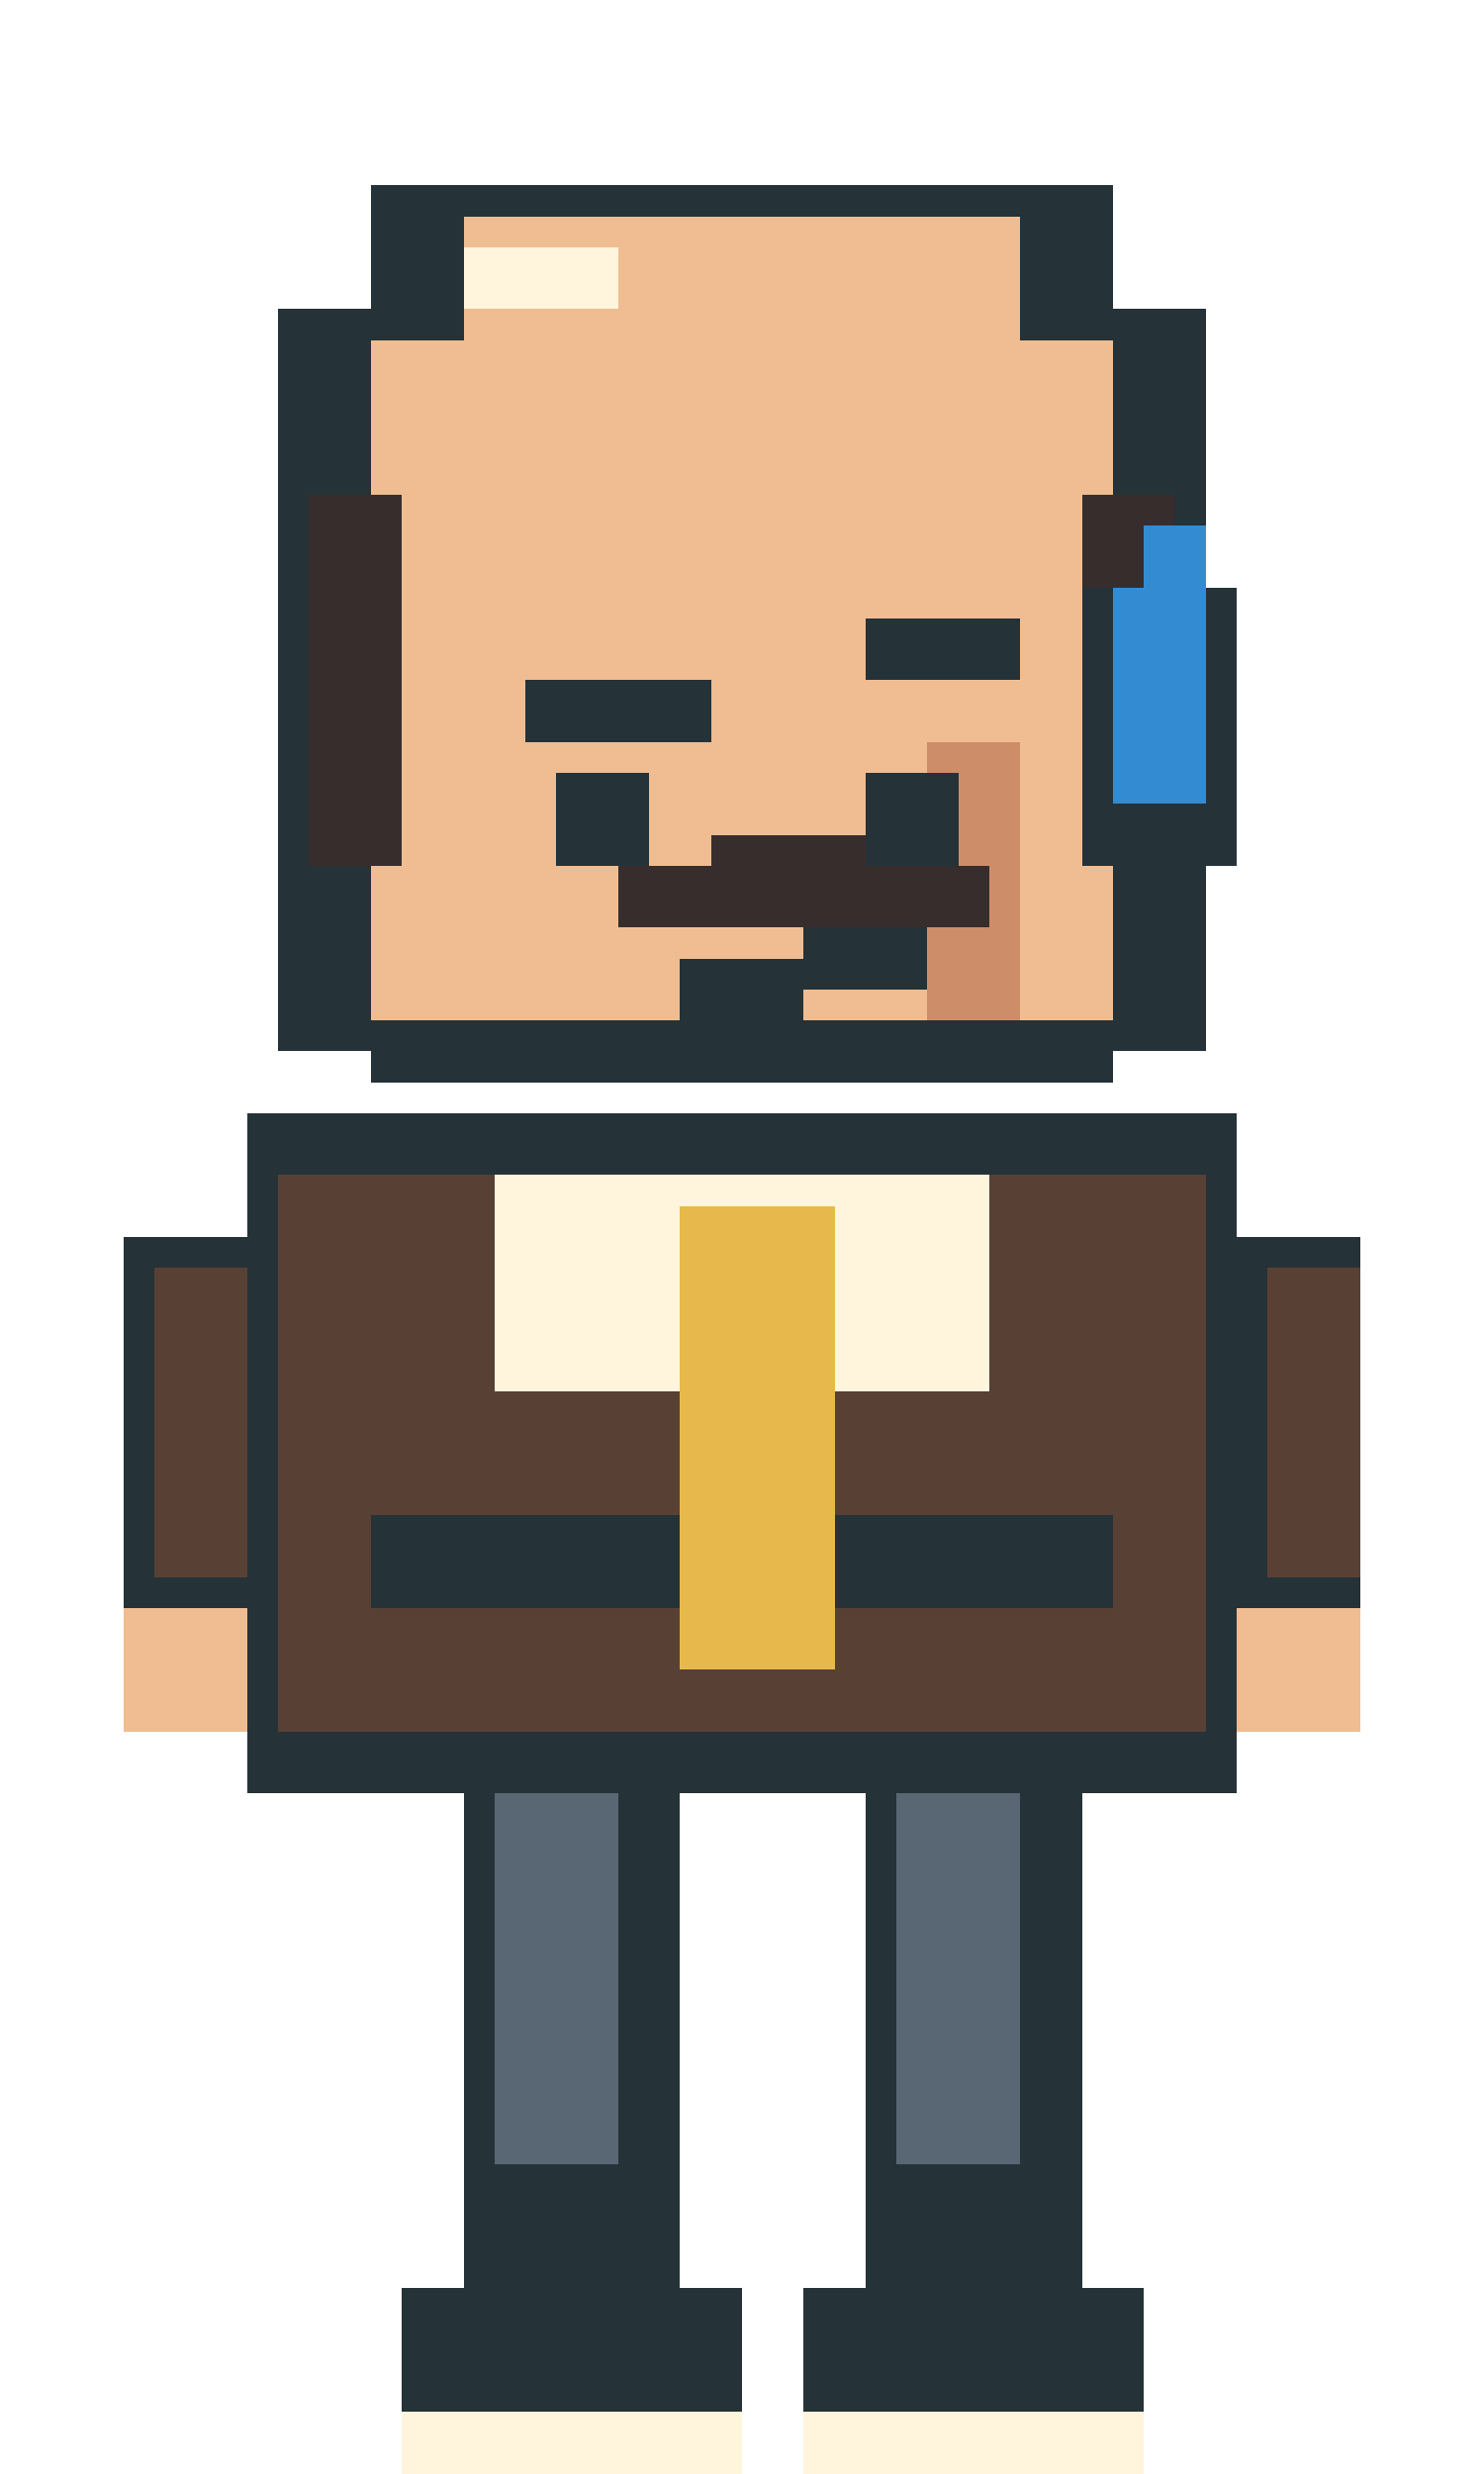
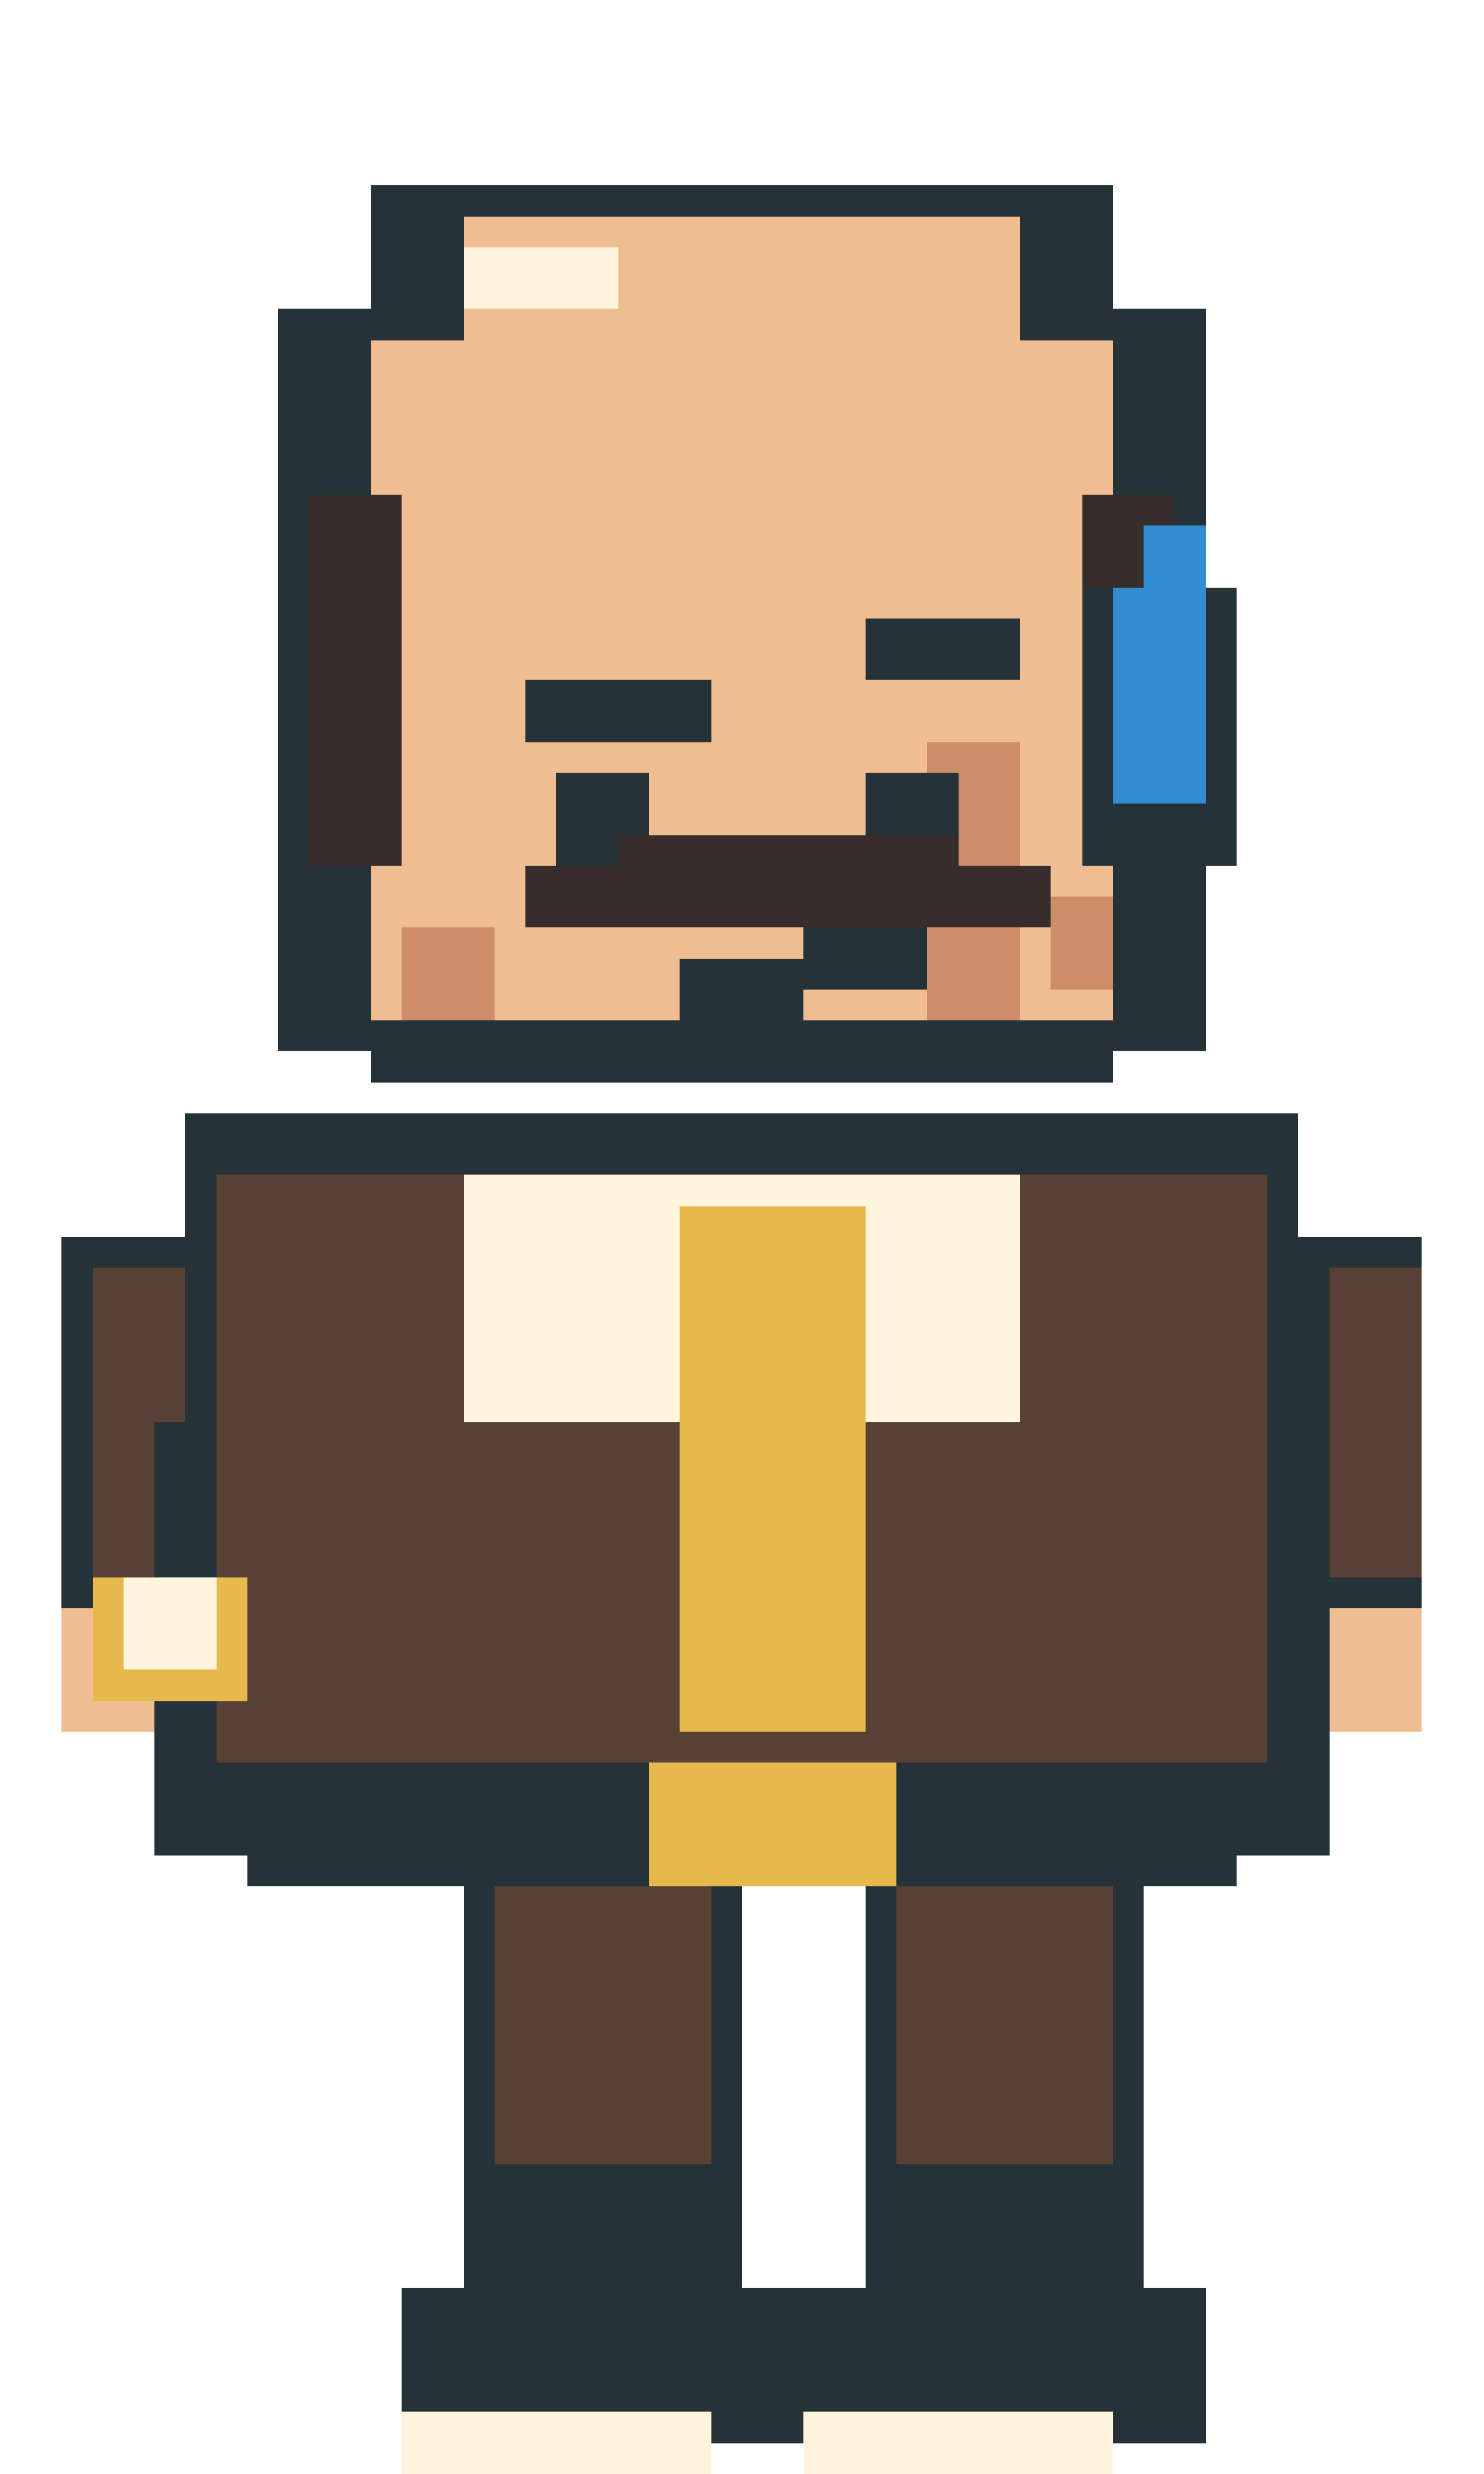
<svg xmlns="http://www.w3.org/2000/svg" width="48" height="80" viewBox="0 0 48 80" shape-rendering="crispEdges">
-   <rect x="8" y="36" width="32" height="22" fill="#253238" />
-   <rect x="9" y="38" width="30" height="18" fill="#584035" />
-   <rect x="15" y="56" width="7" height="19" fill="#253238" />
-   <rect x="16" y="58" width="4" height="12" fill="#586773" />
-   <rect x="13" y="74" width="11" height="5" fill="#253238" />
-   <rect x="13" y="78" width="11" height="2" fill="#fff5dc" />
-   <rect x="28" y="56" width="7" height="19" fill="#253238" />
-   <rect x="29" y="58" width="4" height="12" fill="#586773" />
-   <rect x="26" y="74" width="11" height="5" fill="#253238" />
-   <rect x="26" y="78" width="11" height="2" fill="#fff5dc" />
-   <rect x="4" y="40" width="4" height="15" fill="#253238" />
-   <rect x="5" y="41" width="3" height="10" fill="#584035" />
-   <rect x="4" y="52" width="4" height="4" fill="#efbd91" />
-   <rect x="40" y="40" width="4" height="15" fill="#253238" />
-   <rect x="41" y="41" width="3" height="10" fill="#584035" />
-   <rect x="40" y="52" width="4" height="4" fill="#efbd91" />
-   <rect x="16" y="38" width="16" height="7" fill="#fff5dc" />
-   <rect x="22" y="39" width="5" height="15" fill="#e7b94c" />
-   <rect x="12" y="49" width="24" height="3" fill="#253238" />
-   <rect x="22" y="49" width="5" height="3" fill="#e7b94c" />
+   <rect x="6" y="36" width="36" height="24" fill="#253238" />
+   <rect x="7" y="38" width="34" height="20" fill="#584035" />
+   <rect x="15" y="56" width="9" height="19" fill="#253238" />
+   <rect x="16" y="58" width="7" height="12" fill="#584035" />
+   <rect x="13" y="74" width="13" height="5" fill="#253238" />
+   <rect x="13" y="78" width="10" height="2" fill="#fff5dc" />
+   <rect x="28" y="56" width="9" height="19" fill="#253238" />
+   <rect x="29" y="58" width="7" height="12" fill="#584035" />
+   <rect x="26" y="74" width="13" height="5" fill="#253238" />
+   <rect x="26" y="78" width="10" height="2" fill="#fff5dc" />
+   <rect x="2" y="40" width="4" height="15" fill="#253238" />
+   <rect x="3" y="41" width="3" height="10" fill="#584035" />
+   <rect x="2" y="52" width="4" height="4" fill="#efbd91" />
+   <rect x="42" y="40" width="4" height="15" fill="#253238" />
+   <rect x="43" y="41" width="3" height="10" fill="#584035" />
+   <rect x="42" y="52" width="4" height="4" fill="#efbd91" />
+   <rect x="5" y="46" width="38" height="14" fill="#253238" />
+   <rect x="7" y="46" width="34" height="11" fill="#584035" />
+   <rect x="15" y="38" width="18" height="8" fill="#fff5dc" />
+   <rect x="22" y="39" width="6" height="17" fill="#e7b94c" />
+   <rect x="8" y="57" width="32" height="4" fill="#253238" />
+   <rect x="21" y="57" width="8" height="4" fill="#e7b94c" />
+   <rect x="3" y="51" width="5" height="4" fill="#e7b94c" />
+   <rect x="4" y="51" width="3" height="3" fill="#fff5dc" />
  <rect x="9" y="10" width="30" height="24" fill="#253238" />
  <rect x="12" y="6" width="24" height="29" fill="#253238" />
  <rect x="12" y="11" width="24" height="22" fill="#efbd91" />
  <rect x="15" y="7" width="18" height="8" fill="#efbd91" />
  <rect x="10" y="16" width="3" height="12" fill="#382d2d" />
  <rect x="35" y="16" width="3" height="12" fill="#382d2d" />
  <rect x="15" y="8" width="5" height="2" fill="#fff5dc" />
  <rect x="30" y="24" width="3" height="9" fill="#ce8d69" />
  <rect x="17" y="22" width="6" height="2" fill="#253238" />
  <rect x="28" y="20" width="5" height="2" fill="#253238" />
  <rect x="18" y="25" width="3" height="3" fill="#253238" />
  <rect x="28" y="25" width="3" height="3" fill="#253238" />
  <rect x="22" y="31" width="4" height="2" fill="#253238" />
  <rect x="26" y="30" width="4" height="2" fill="#253238" />
  <rect x="35" y="19" width="5" height="9" fill="#253238" />
  <rect x="36" y="19" width="3" height="7" fill="#338cd1" />
  <rect x="37" y="17" width="2" height="3" fill="#338cd1" />
-   <rect x="20" y="28" width="12" height="2" fill="#382d2d" />
-   <rect x="23" y="27" width="5" height="1" fill="#382d2d" />
+   <rect x="17" y="28" width="17" height="2" fill="#382d2d" />
+   <rect x="20" y="27" width="11" height="1" fill="#382d2d" />
+   <rect x="13" y="30" width="3" height="3" fill="#ce8d69" />
+   <rect x="34" y="29" width="2" height="3" fill="#ce8d69" />
</svg>
